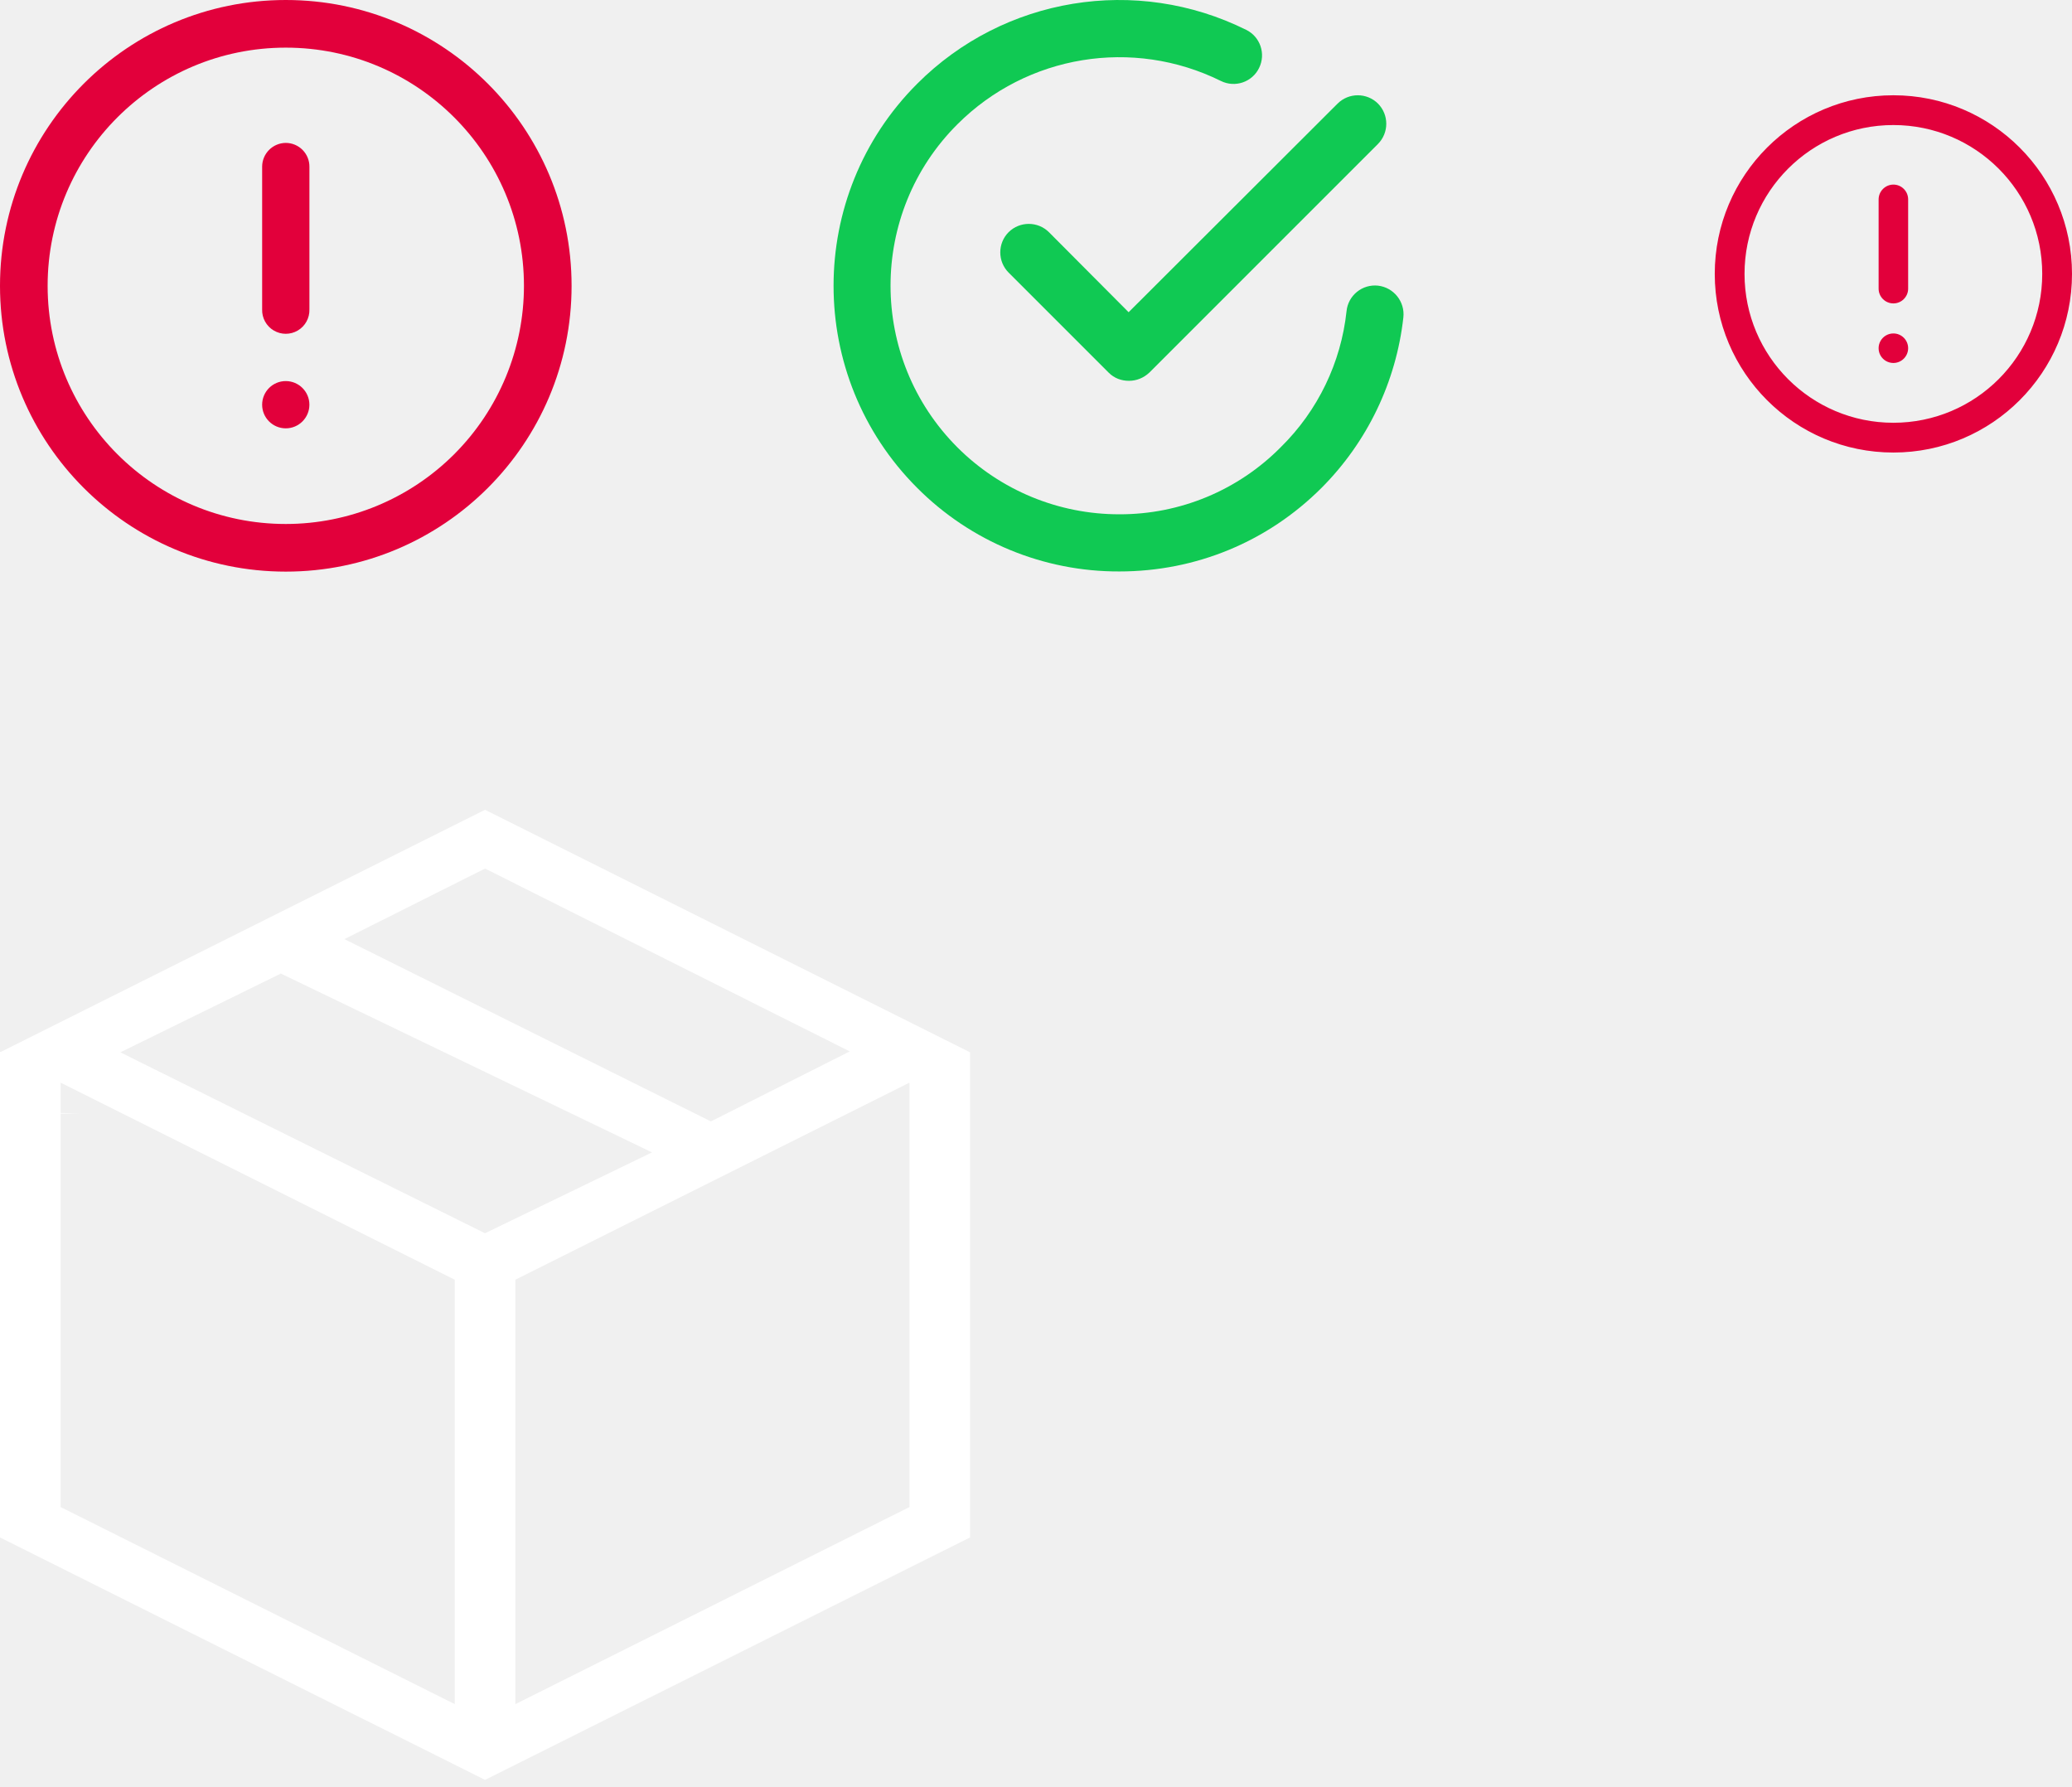
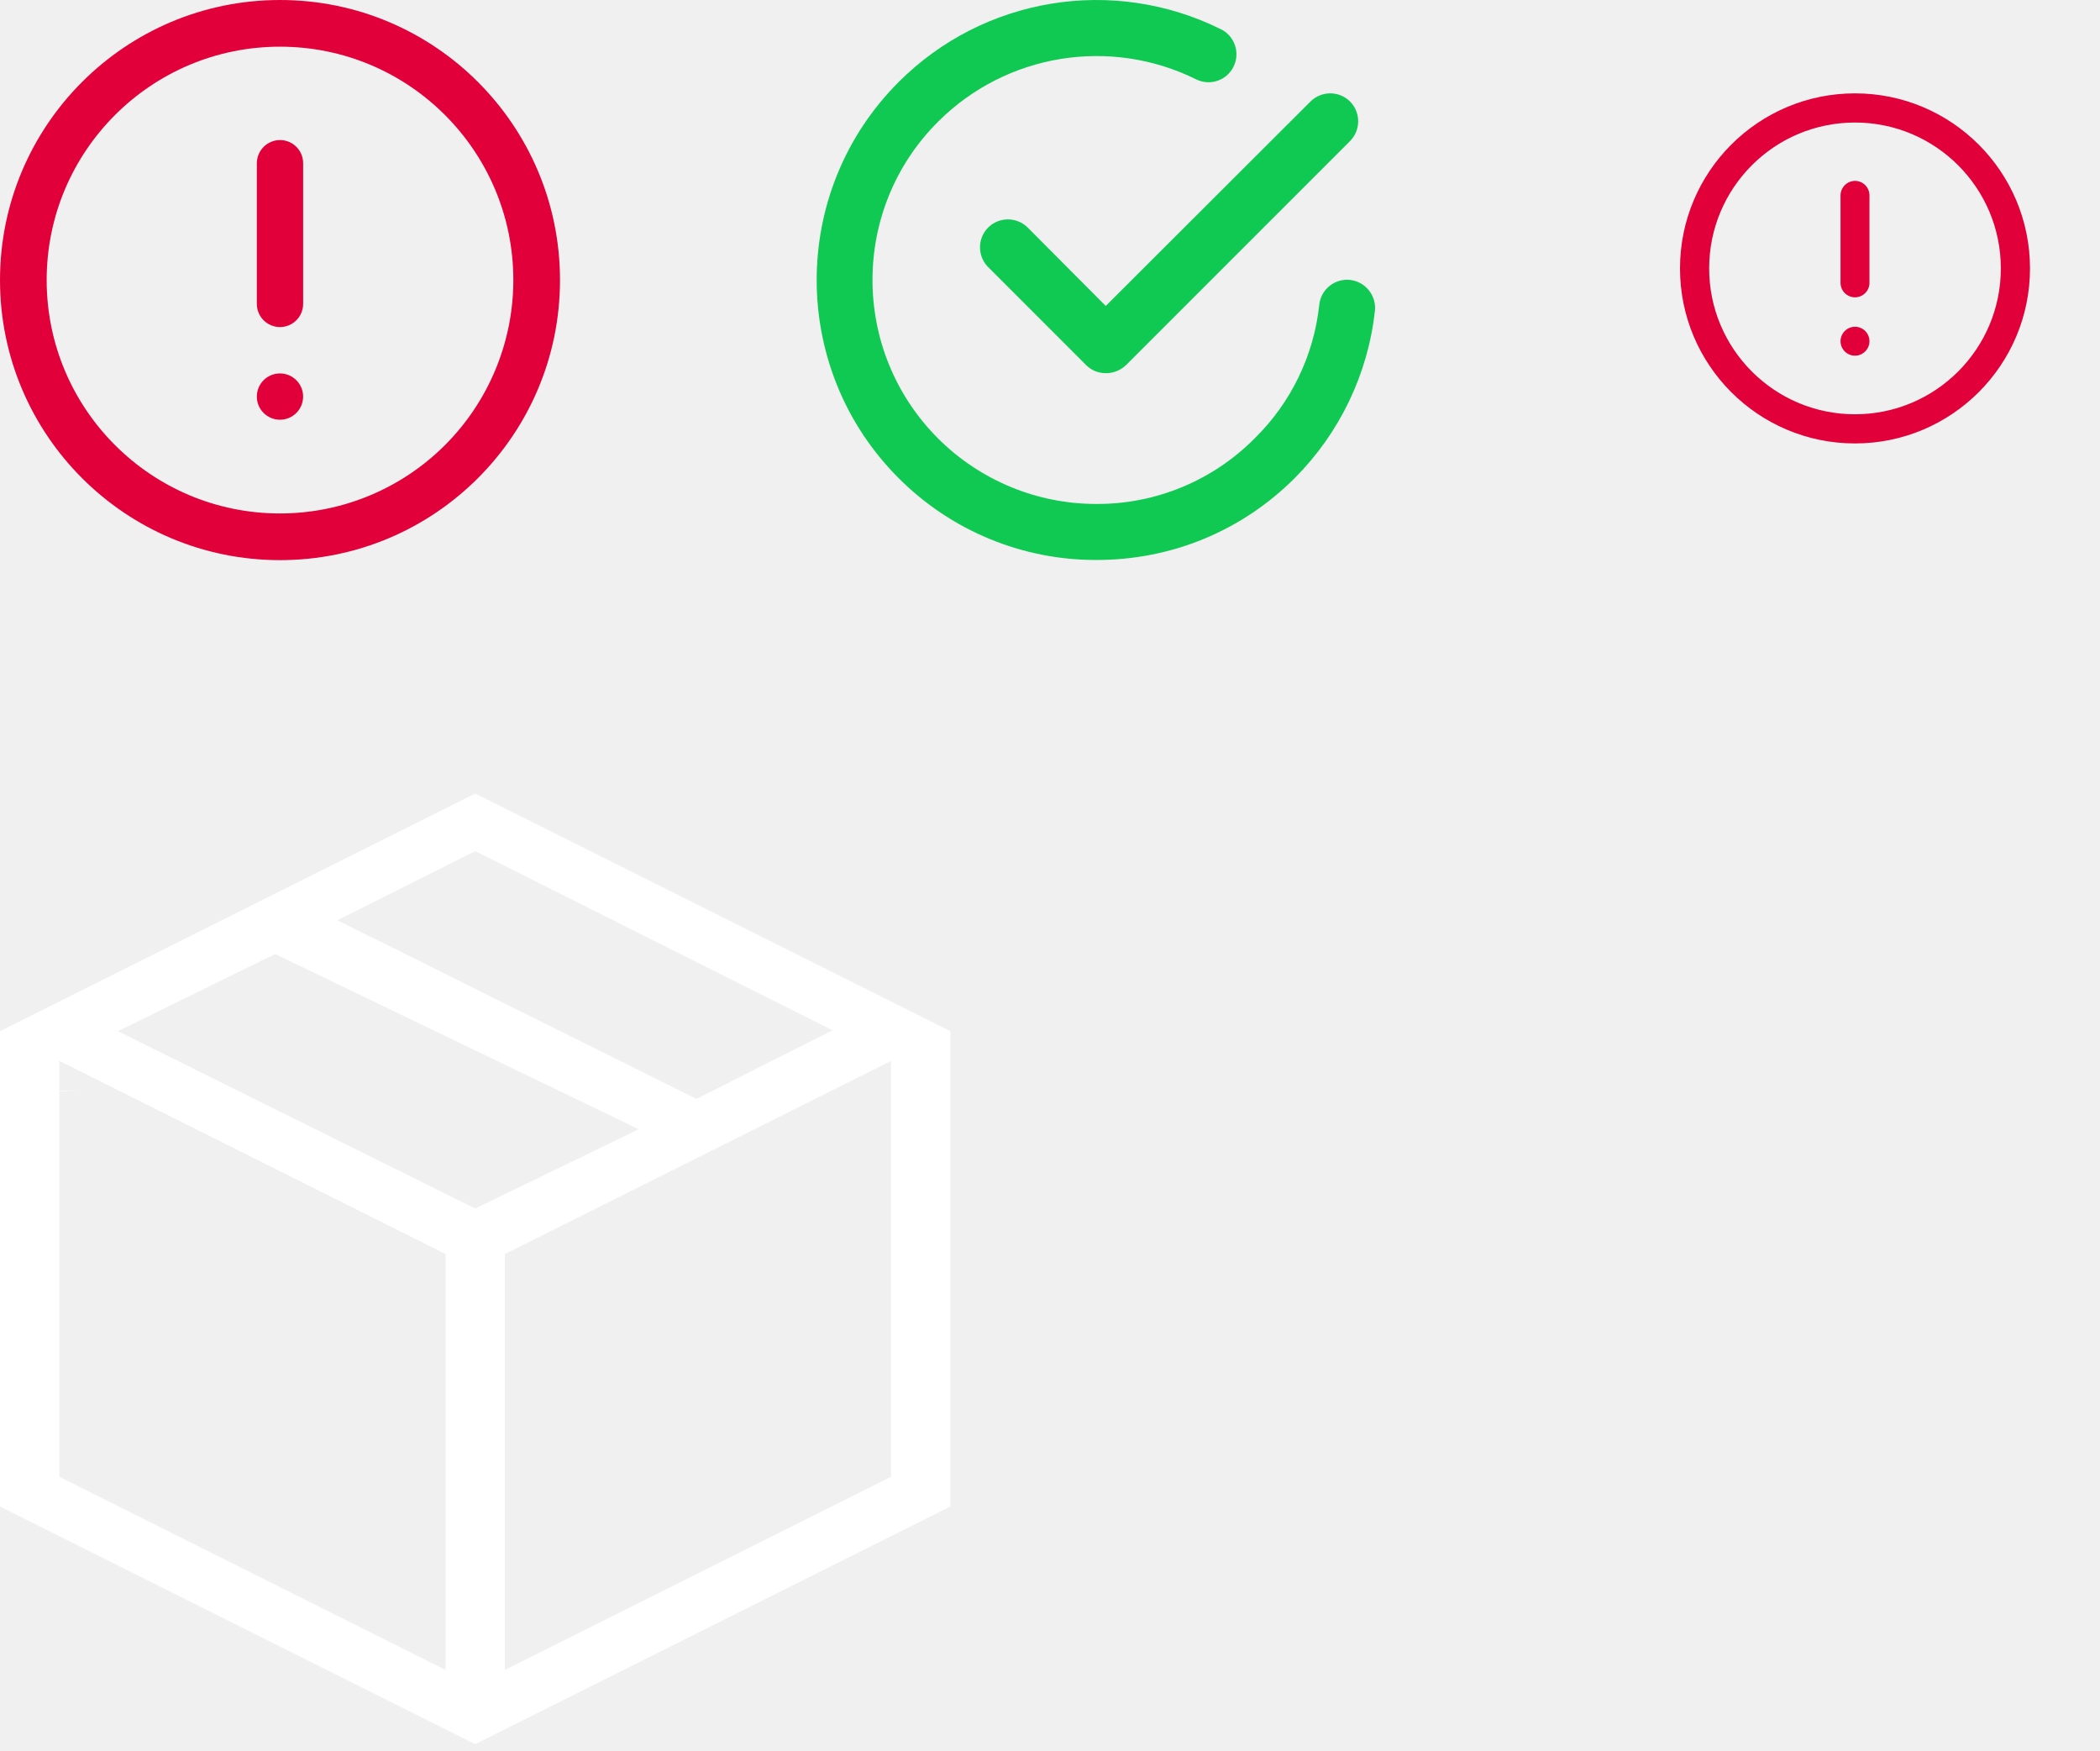
- <svg xmlns="http://www.w3.org/2000/svg" width="87px" height="75px" viewBox="0 0 87 75" version="1.1">
+ <svg xmlns="http://www.w3.org/2000/svg" width="90px" height="75px" viewBox="0 0 90 75" version="1.1">
  <defs />
  <g id="Page-1" stroke="none" stroke-width="1" fill="none" fill-rule="evenodd">
    <g id="Artboard-2" fill-rule="nonzero">
      <g id="Group">
        <path d="M12,0 C5.373,0 0,5.373 0,12 C0,18.627 5.373,24 12,24 C18.627,24 24,18.627 24,12 C24,5.373 18.627,0 12,0 Z M12,22 C6.477,22 2,17.523 2,12 C2,6.477 6.477,2 12,2 C17.523,2 22,6.477 22,12 C22,14.652 20.946,17.196 19.071,19.071 C17.196,20.946 14.652,22 12,22 L12,22 Z M12,6 C11.45,6.004 11.007,6.45 11.007,7 L11.007,12.99 C10.996,13.352 11.182,13.692 11.494,13.876 C11.806,14.061 12.193,14.061 12.505,13.876 C12.817,13.692 13.003,13.352 12.992,12.99 L12.992,7 C12.994,6.736 12.89,6.482 12.704,6.294 C12.518,6.106 12.264,6.001 12,6 L12,6 Z M12,16 C11.452,15.999 11.008,16.443 11.007,16.991 C11.006,17.539 11.45,17.983 11.998,17.984 C12.546,17.985 12.99,17.541 12.991,16.993 C12.992,16.445 12.548,16.001 12,16 Z M12.992,17 L12.992,16.99 L12.992,17 Z M79.5,4 C75.358,4 72,7.358 72,11.5 C72,15.642 75.358,19 79.5,19 C83.642,19 87,15.642 87,11.5 C87,7.358 83.642,4 79.5,4 Z M79.5,17.75 C76.048,17.75 73.25,14.952 73.25,11.5 C73.25,8.048 76.048,5.25 79.5,5.25 C82.952,5.25 85.75,8.048 85.75,11.5 C85.75,14.952 82.952,17.75 79.5,17.75 Z M79.5,7.75 C79.157,7.753 78.88,8.032 78.88,8.375 L78.88,12.119 C78.88,12.461 79.158,12.739 79.5,12.739 C79.842,12.739 80.12,12.461 80.12,12.119 L80.12,8.375 C80.121,8.21 80.056,8.051 79.94,7.934 C79.824,7.816 79.665,7.75 79.5,7.75 L79.5,7.75 Z M79.5,14 C79.278,14 79.074,14.118 78.963,14.31 C78.852,14.501 78.852,14.738 78.962,14.93 C79.073,15.121 79.277,15.24 79.499,15.24 C79.841,15.24 80.119,14.963 80.12,14.62 C80.12,14.278 79.842,14 79.5,14 Z M80.12,14.625 L80.12,14.619 L80.12,14.625 Z" id="Shape" fill="#E2003B" />
        <path d="M57.86,11.993 C57.544,11.959 57.227,12.052 56.979,12.252 C56.731,12.452 56.573,12.742 56.54,13.058 C56.309,15.225 55.334,17.245 53.78,18.773 C51.99,20.585 49.547,21.601 47,21.593 C44.453,21.597 42.008,20.588 40.205,18.788 C36.455,15.038 36.455,8.948 40.205,5.213 C43.12,2.302 47.567,1.572 51.26,3.398 C51.86,3.698 52.58,3.443 52.865,2.858 C53.165,2.258 52.91,1.538 52.325,1.253 C47.712,-1.04 42.149,-0.128 38.51,3.518 C33.83,8.198 33.83,15.803 38.51,20.483 C40.758,22.74 43.815,24.004 47,23.993 C50.21,23.993 53.225,22.748 55.49,20.483 C57.412,18.556 58.623,16.034 58.925,13.328 C58.998,12.666 58.522,12.07 57.86,11.993 L57.86,11.993 Z" id="Shape" fill="#10C953" />
        <path d="M44.044,9.749 C43.575,9.284 42.818,9.284 42.349,9.749 C41.884,10.218 41.884,10.975 42.349,11.444 L46.549,15.644 C46.789,15.884 47.089,15.989 47.404,15.989 C47.719,15.989 48.019,15.869 48.259,15.644 L57.859,6.044 C58.324,5.575 58.324,4.818 57.859,4.349 C57.39,3.884 56.633,3.884 56.164,4.349 L47.389,13.109 L44.044,9.749 L44.044,9.749 Z" id="Shape" fill="#10C953" />
        <path d="M2.546,46.729 L3.355,46.758 L2.546,46.758 L2.546,63.276 L19.094,71.55 L19.094,53.73 L2.546,45.456 L2.546,46.729 Z M35.68,44.144 L20.366,36.467 L14.461,39.43 L29.849,47.084 L35.68,44.144 Z M11.792,40.875 L5.052,44.183 L20.365,51.78 L27.378,48.384 L11.792,40.875 L11.792,40.875 Z M21.639,71.55 L38.186,63.276 L38.186,45.456 L21.639,53.73 L21.639,71.55 L21.639,71.55 Z M40.732,64.549 L20.366,74.731 L0,64.549 L0,44.164 L0.038,44.164 L20.366,34 L40.731,44.183 L40.732,44.183 L40.732,64.549 L40.732,64.549 Z" id="Shape" fill="#FFFFFF" />
      </g>
    </g>
  </g>
</svg>
